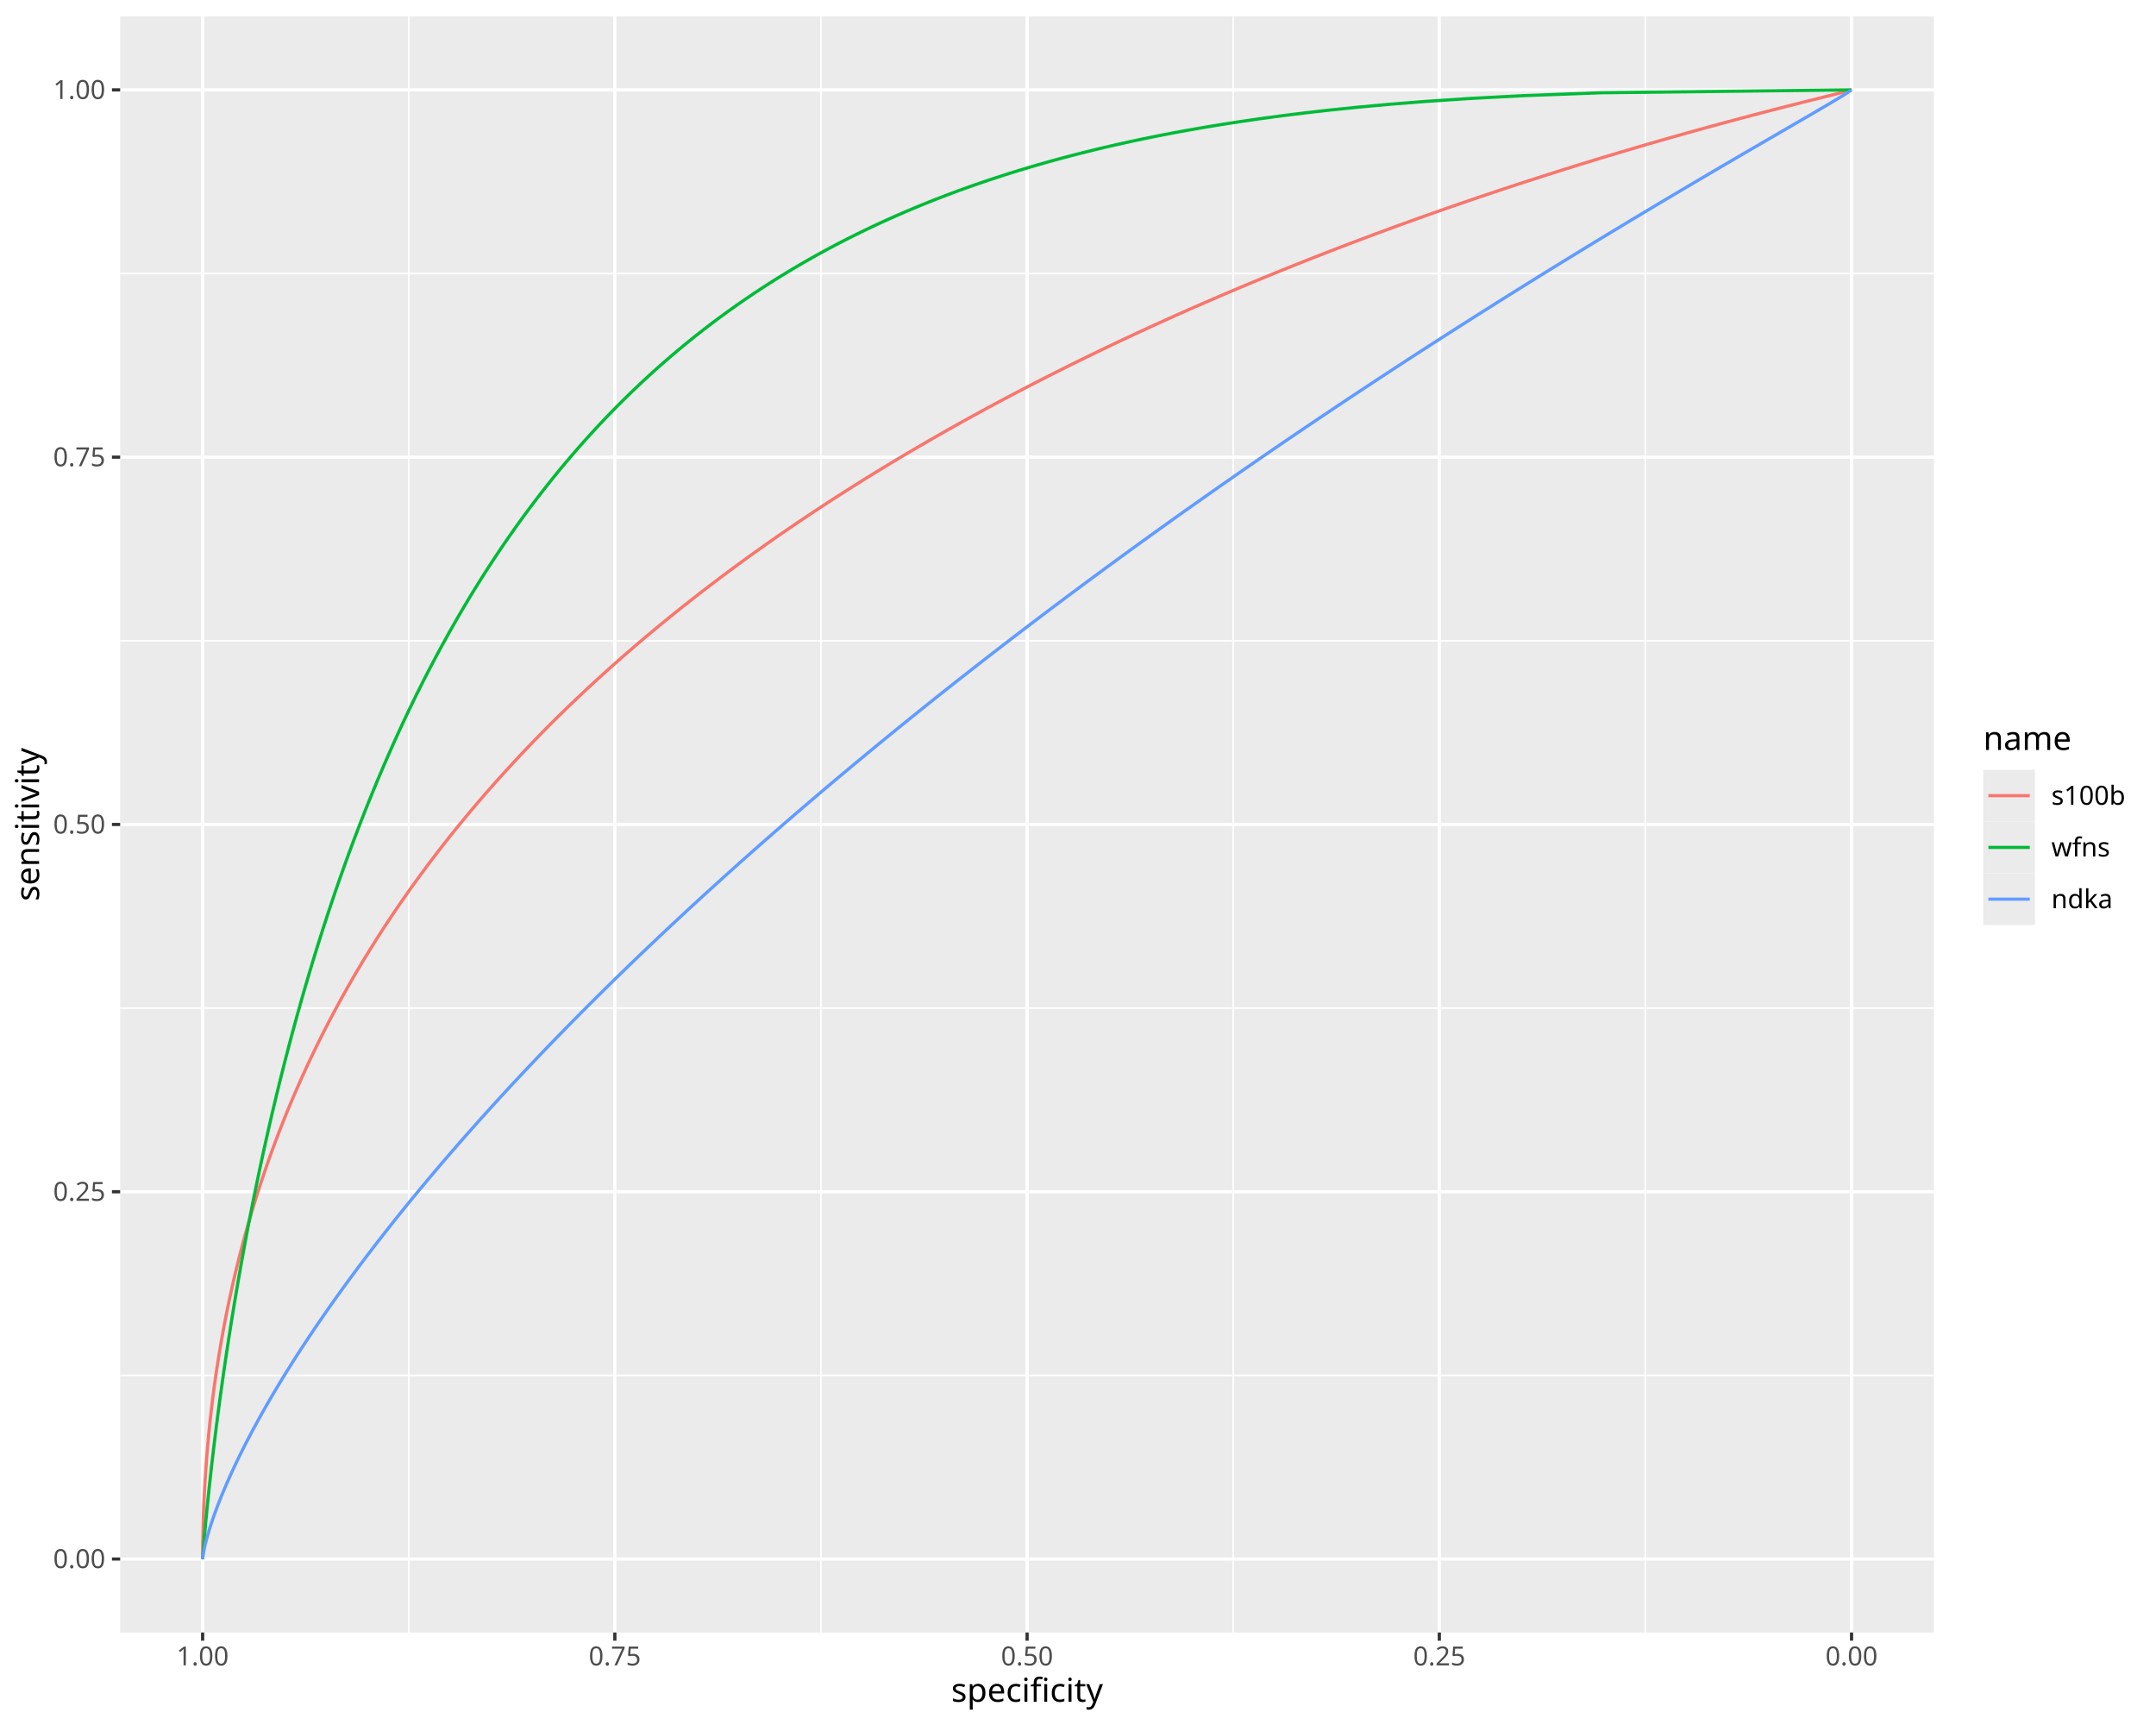
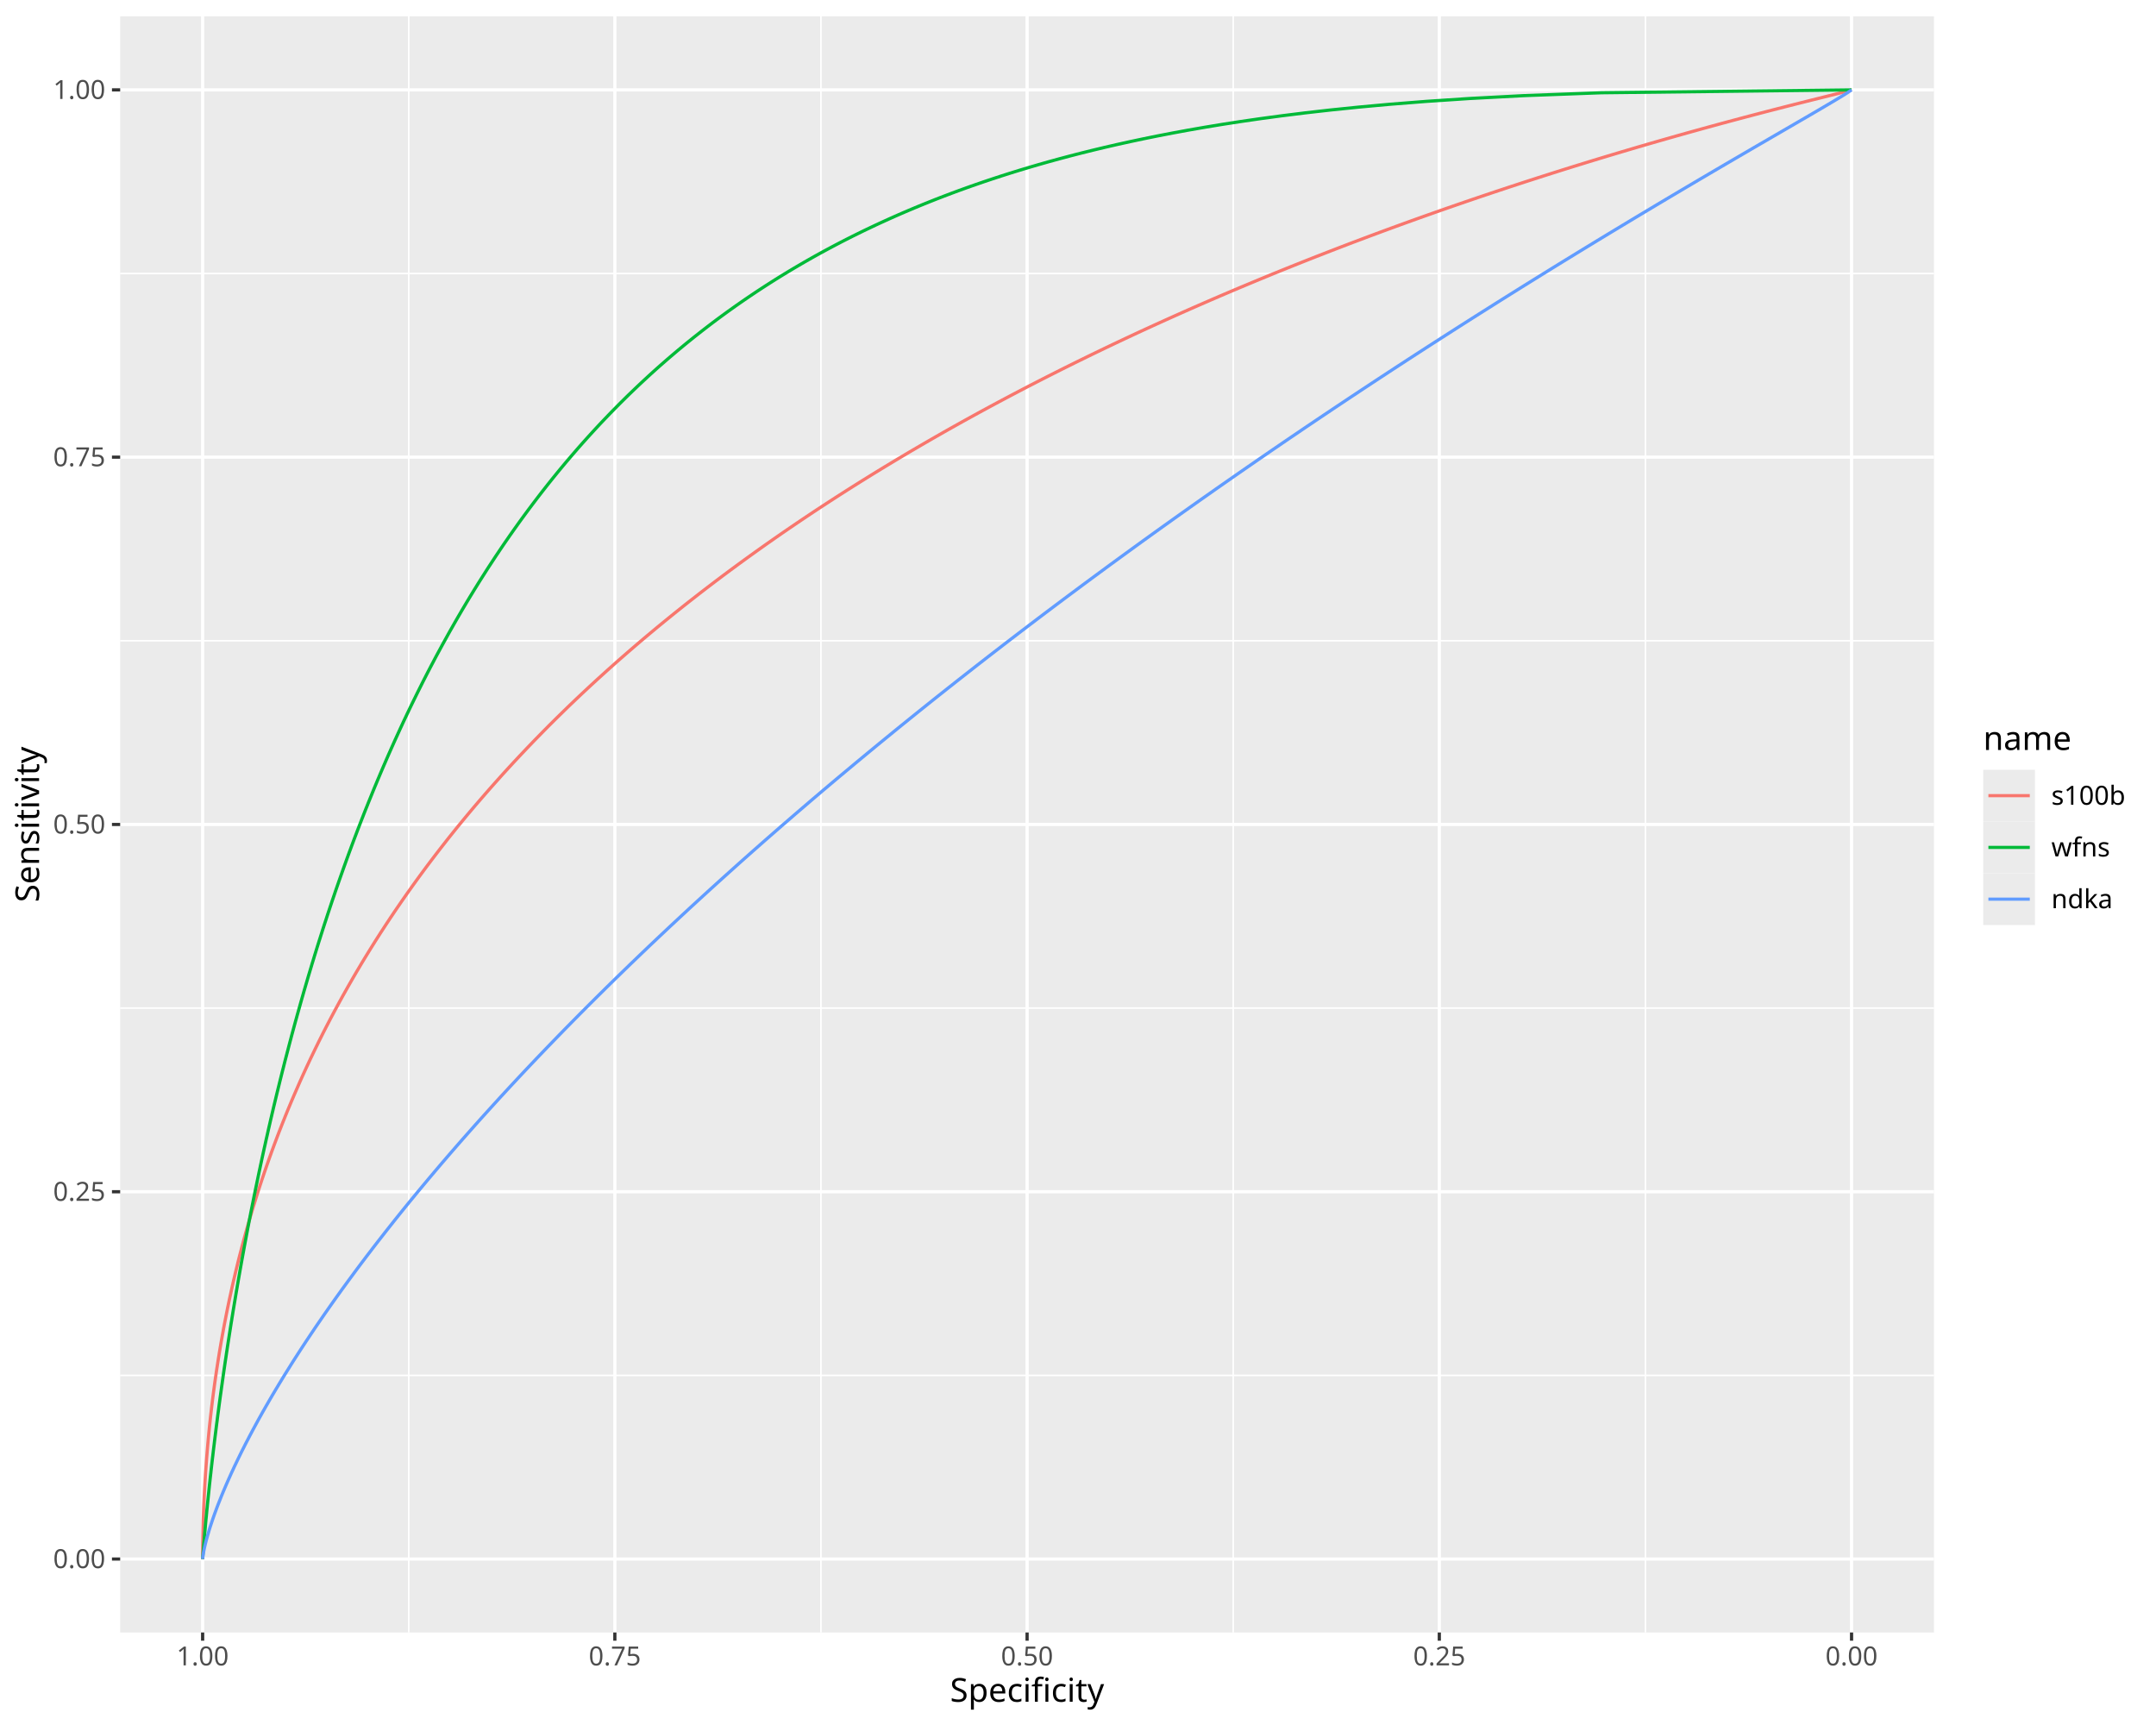
<svg xmlns="http://www.w3.org/2000/svg" class="svglite" data-engine-version="2.0" width="720.00pt" height="576.00pt" viewBox="0 0 720.00 576.00">
  <defs>
    <style type="text/css">
    .svglite line, .svglite polyline, .svglite polygon, .svglite path, .svglite rect, .svglite circle {
      fill: none;
      stroke: #000000;
      stroke-linecap: round;
      stroke-linejoin: round;
      stroke-miterlimit: 10.00;
    }
  </style>
  </defs>
  <rect width="100%" height="100%" style="stroke: none; fill: #FFFFFF;" />
  <defs>
    <clipPath id="cpMC4wMHw3MjAuMDB8MC4wMHw1NzYuMDA=">
      <rect x="0.00" y="0.00" width="720.00" height="576.00" />
    </clipPath>
  </defs>
  <g clip-path="url(#cpMC4wMHw3MjAuMDB8MC4wMHw1NzYuMDA=)">
    <rect x="0.00" y="0.00" width="720.00" height="576.00" style="stroke-width: 1.07; stroke: #FFFFFF; fill: #FFFFFF;" />
  </g>
  <defs>
    <clipPath id="cpNDAuMTN8NjQ1Ljg2fDUuNDh8NTQ1LjEx">
      <rect x="40.13" y="5.48" width="605.73" height="539.63" />
    </clipPath>
  </defs>
  <g clip-path="url(#cpNDAuMTN8NjQ1Ljg2fDUuNDh8NTQ1LjEx)">
    <rect x="40.13" y="5.48" width="605.73" height="539.63" style="stroke-width: 1.07; stroke: none; fill: #EBEBEB;" />
    <polyline points="40.13,459.26 645.86,459.26 " style="stroke-width: 0.53; stroke: #FFFFFF; stroke-linecap: butt;" />
    <polyline points="40.13,336.62 645.86,336.62 " style="stroke-width: 0.53; stroke: #FFFFFF; stroke-linecap: butt;" />
    <polyline points="40.13,213.97 645.86,213.97 " style="stroke-width: 0.53; stroke: #FFFFFF; stroke-linecap: butt;" />
    <polyline points="40.13,91.33 645.86,91.33 " style="stroke-width: 0.53; stroke: #FFFFFF; stroke-linecap: butt;" />
    <polyline points="549.50,545.11 549.50,5.48 " style="stroke-width: 0.53; stroke: #FFFFFF; stroke-linecap: butt;" />
    <polyline points="411.83,545.11 411.83,5.48 " style="stroke-width: 0.53; stroke: #FFFFFF; stroke-linecap: butt;" />
    <polyline points="274.16,545.11 274.16,5.48 " style="stroke-width: 0.53; stroke: #FFFFFF; stroke-linecap: butt;" />
    <polyline points="136.50,545.11 136.50,5.48 " style="stroke-width: 0.53; stroke: #FFFFFF; stroke-linecap: butt;" />
    <polyline points="40.13,520.58 645.86,520.58 " style="stroke-width: 1.07; stroke: #FFFFFF; stroke-linecap: butt;" />
    <polyline points="40.13,397.94 645.86,397.94 " style="stroke-width: 1.07; stroke: #FFFFFF; stroke-linecap: butt;" />
    <polyline points="40.13,275.30 645.86,275.30 " style="stroke-width: 1.07; stroke: #FFFFFF; stroke-linecap: butt;" />
    <polyline points="40.13,152.65 645.86,152.65 " style="stroke-width: 1.07; stroke: #FFFFFF; stroke-linecap: butt;" />
    <polyline points="40.13,30.01 645.86,30.01 " style="stroke-width: 1.07; stroke: #FFFFFF; stroke-linecap: butt;" />
    <polyline points="618.33,545.11 618.33,5.48 " style="stroke-width: 1.07; stroke: #FFFFFF; stroke-linecap: butt;" />
    <polyline points="480.66,545.11 480.66,5.48 " style="stroke-width: 1.07; stroke: #FFFFFF; stroke-linecap: butt;" />
    <polyline points="343.00,545.11 343.00,5.48 " style="stroke-width: 1.07; stroke: #FFFFFF; stroke-linecap: butt;" />
    <polyline points="205.33,545.11 205.33,5.48 " style="stroke-width: 1.07; stroke: #FFFFFF; stroke-linecap: butt;" />
    <polyline points="67.67,545.11 67.67,5.48 " style="stroke-width: 1.07; stroke: #FFFFFF; stroke-linecap: butt;" />
    <polyline points="67.67,520.58 67.67,520.58 67.67,519.62 67.67,518.66 67.68,517.70 67.69,516.74 67.70,515.78 67.71,514.82 67.73,513.86 67.75,512.90 67.77,511.94 67.79,510.98 67.81,510.02 67.84,509.06 67.86,508.10 67.89,507.14 67.93,506.18 67.96,505.22 68.00,504.26 68.03,503.30 68.07,502.34 68.12,501.38 68.16,500.42 68.21,499.46 68.26,498.50 68.31,497.54 68.36,496.58 68.41,495.62 68.47,494.66 68.53,493.70 68.59,492.74 68.65,491.78 68.72,490.82 68.79,489.86 68.86,488.90 68.93,487.94 69.00,486.98 69.08,486.02 69.16,485.06 69.24,484.10 69.32,483.14 69.40,482.18 69.49,481.22 69.58,480.26 69.67,479.30 69.76,478.34 69.86,477.38 69.95,476.42 70.05,475.46 70.16,474.50 70.26,473.54 70.37,472.58 70.48,471.62 70.59,470.66 70.70,469.70 70.82,468.74 70.93,467.78 71.05,466.82 71.18,465.86 71.30,464.90 71.43,463.94 71.56,462.98 71.69,462.02 71.82,461.06 71.96,460.10 72.10,459.14 72.24,458.18 72.38,457.22 72.53,456.26 72.68,455.30 72.83,454.34 72.98,453.38 73.14,452.42 73.29,451.46 73.45,450.50 73.62,449.54 73.78,448.58 73.95,447.62 74.12,446.66 74.29,445.70 74.47,444.74 74.64,443.78 74.82,442.82 75.00,441.86 75.19,440.90 75.38,439.94 75.57,438.98 75.76,438.02 75.95,437.06 76.15,436.10 76.35,435.14 76.55,434.18 76.76,433.22 76.97,432.26 77.18,431.30 77.39,430.34 77.60,429.38 77.82,428.42 78.04,427.46 78.27,426.50 78.49,425.54 78.72,424.58 78.95,423.62 79.19,422.66 79.42,421.70 79.66,420.74 79.90,419.78 80.15,418.82 80.40,417.86 80.65,416.90 80.90,415.94 81.16,414.98 81.41,414.02 81.68,413.06 81.94,412.10 82.21,411.14 82.48,410.18 82.75,409.22 83.02,408.26 83.30,407.30 83.58,406.34 83.87,405.38 84.15,404.42 84.44,403.46 84.73,402.50 85.03,401.54 85.33,400.58 85.63,399.62 85.93,398.66 86.24,397.70 86.55,396.74 86.86,395.78 87.18,394.82 87.49,393.86 87.82,392.90 88.14,391.94 88.47,390.98 88.80,390.02 89.13,389.06 89.47,388.10 89.81,387.14 90.15,386.18 90.50,385.22 90.84,384.26 91.20,383.30 91.55,382.34 91.91,381.38 92.27,380.42 92.63,379.46 93.00,378.50 93.37,377.54 93.75,376.58 94.12,375.62 94.50,374.66 94.89,373.70 95.27,372.74 95.66,371.78 96.05,370.82 96.45,369.86 96.85,368.90 97.25,367.94 97.66,366.98 98.07,366.02 98.48,365.06 98.90,364.10 99.32,363.14 99.74,362.18 100.16,361.22 100.59,360.26 101.02,359.30 101.46,358.34 101.90,357.38 102.34,356.42 102.79,355.46 103.24,354.50 103.69,353.54 104.15,352.58 104.61,351.62 105.07,350.66 105.54,349.70 106.01,348.74 106.48,347.78 106.96,346.82 107.44,345.86 107.92,344.90 108.41,343.94 108.90,342.98 109.40,342.02 109.90,341.06 110.40,340.10 110.91,339.14 111.42,338.18 111.93,337.22 112.45,336.26 112.97,335.30 113.49,334.34 114.02,333.38 114.55,332.42 115.09,331.46 115.63,330.50 116.17,329.54 116.72,328.58 117.27,327.62 117.82,326.66 118.38,325.70 118.94,324.74 119.51,323.78 120.08,322.82 120.65,321.86 121.23,320.90 121.81,319.94 122.40,318.98 122.99,318.02 123.58,317.06 124.18,316.10 124.78,315.14 125.38,314.18 125.99,313.22 126.61,312.26 127.22,311.30 127.85,310.34 128.47,309.38 129.10,308.42 129.74,307.46 130.37,306.50 131.02,305.54 131.66,304.58 132.31,303.62 132.97,302.66 133.63,301.70 134.29,300.74 134.96,299.78 135.63,298.82 136.30,297.86 136.99,296.90 137.67,295.94 138.36,294.98 139.05,294.02 139.75,293.06 140.45,292.10 141.16,291.14 141.87,290.18 142.58,289.22 143.30,288.26 144.03,287.30 144.76,286.34 145.49,285.38 146.23,284.42 146.97,283.46 147.72,282.50 148.47,281.54 149.22,280.58 149.98,279.62 150.75,278.66 151.52,277.70 152.29,276.74 153.07,275.78 153.86,274.82 154.65,273.86 155.44,272.90 156.24,271.94 157.04,270.98 157.85,270.02 158.66,269.06 159.48,268.10 160.30,267.14 161.13,266.18 161.96,265.22 162.80,264.26 163.64,263.30 164.49,262.34 165.34,261.38 166.20,260.42 167.06,259.46 167.92,258.50 168.80,257.54 169.67,256.58 170.56,255.62 171.44,254.66 172.34,253.70 173.24,252.74 174.14,251.78 175.05,250.82 175.96,249.86 176.88,248.90 177.80,247.94 178.73,246.98 179.67,246.02 180.61,245.06 181.56,244.09 182.51,243.13 183.46,242.17 184.43,241.21 185.39,240.25 186.37,239.29 187.35,238.33 188.33,237.37 189.32,236.41 190.31,235.45 191.32,234.49 192.32,233.53 193.34,232.57 194.35,231.61 195.38,230.65 196.41,229.69 197.44,228.73 198.49,227.77 199.53,226.81 200.59,225.85 201.65,224.89 202.71,223.93 203.78,222.97 204.86,222.01 205.94,221.05 207.03,220.09 208.13,219.13 209.23,218.17 210.34,217.21 211.45,216.25 212.57,215.29 213.70,214.33 214.83,213.37 215.97,212.41 217.11,211.45 218.27,210.49 219.42,209.53 220.59,208.57 221.76,207.61 222.94,206.65 224.12,205.69 225.31,204.73 226.51,203.77 227.71,202.81 228.92,201.85 230.14,200.89 231.37,199.93 232.60,198.97 233.83,198.01 235.08,197.05 236.33,196.09 237.59,195.13 238.85,194.17 240.13,193.21 241.40,192.25 242.69,191.29 243.98,190.33 245.29,189.37 246.59,188.41 247.91,187.45 249.23,186.49 250.56,185.53 251.90,184.57 253.24,183.61 254.59,182.65 255.95,181.69 257.32,180.73 258.69,179.77 260.07,178.81 261.46,177.85 262.86,176.89 264.27,175.93 265.68,174.97 267.10,174.01 268.53,173.05 269.96,172.09 271.41,171.13 272.86,170.17 274.32,169.21 275.79,168.25 277.27,167.29 278.75,166.33 280.24,165.37 281.75,164.41 283.25,163.45 284.77,162.49 286.30,161.53 287.83,160.57 289.38,159.61 290.93,158.65 292.49,157.69 294.06,156.73 295.64,155.77 297.23,154.81 298.82,153.85 300.43,152.89 302.04,151.93 303.66,150.97 305.30,150.01 306.94,149.05 308.59,148.09 310.25,147.13 311.92,146.17 313.60,145.21 315.28,144.25 316.98,143.29 318.69,142.33 320.41,141.37 322.13,140.41 323.87,139.45 325.62,138.49 327.37,137.53 329.14,136.57 330.92,135.61 332.70,134.65 334.50,133.69 336.31,132.73 338.13,131.77 339.96,130.81 341.79,129.85 343.64,128.89 345.51,127.93 347.38,126.97 349.26,126.01 351.15,125.05 353.06,124.09 354.97,123.13 356.90,122.17 358.84,121.21 360.79,120.25 362.75,119.29 364.72,118.33 366.71,117.37 368.70,116.41 370.71,115.45 372.73,114.49 374.76,113.53 376.81,112.57 378.86,111.61 380.93,110.65 383.02,109.69 385.11,108.73 387.22,107.77 389.34,106.81 391.47,105.85 393.62,104.89 395.78,103.93 397.95,102.97 400.14,102.01 402.34,101.05 404.55,100.09 406.78,99.13 409.02,98.17 411.28,97.21 413.55,96.25 415.84,95.29 418.14,94.33 420.45,93.37 422.78,92.41 425.12,91.45 427.48,90.49 429.86,89.53 432.25,88.57 434.66,87.61 437.08,86.65 439.52,85.69 441.98,84.73 444.45,83.77 446.94,82.81 449.44,81.85 451.96,80.89 454.51,79.93 457.06,78.97 459.64,78.01 462.23,77.05 464.84,76.09 467.47,75.13 470.12,74.17 472.79,73.21 475.48,72.25 478.19,71.29 480.91,70.33 483.66,69.37 486.43,68.41 489.21,67.45 492.02,66.49 494.85,65.53 497.71,64.57 500.58,63.61 503.48,62.65 506.40,61.69 509.34,60.73 512.31,59.77 515.30,58.81 518.31,57.85 521.35,56.89 524.41,55.93 527.51,54.97 530.62,54.01 533.77,53.05 536.94,52.09 540.14,51.13 543.37,50.17 546.62,49.21 549.91,48.25 553.23,47.29 556.58,46.33 559.96,45.37 563.37,44.41 566.82,43.45 570.30,42.49 573.82,41.53 577.37,40.57 580.96,39.61 584.58,38.65 588.25,37.69 591.95,36.73 595.69,35.77 599.47,34.81 603.28,33.85 607.13,32.89 610.98,31.93 614.81,30.97 618.33,30.01 618.33,30.01 " style="stroke-width: 1.07; stroke: #F8766D; stroke-linecap: butt;" />
    <polyline points="67.67,520.58 67.67,520.58 67.74,519.62 67.81,518.66 67.89,517.70 67.96,516.74 68.04,515.78 68.12,514.82 68.21,513.86 68.29,512.90 68.37,511.94 68.46,510.98 68.55,510.02 68.63,509.06 68.72,508.10 68.81,507.14 68.91,506.18 69.00,505.22 69.09,504.26 69.19,503.30 69.28,502.34 69.38,501.38 69.48,500.42 69.58,499.46 69.68,498.50 69.78,497.54 69.88,496.58 69.98,495.62 70.09,494.66 70.19,493.70 70.30,492.74 70.41,491.78 70.51,490.82 70.62,489.86 70.73,488.90 70.84,487.94 70.95,486.98 71.07,486.02 71.18,485.06 71.29,484.10 71.41,483.14 71.53,482.18 71.64,481.22 71.76,480.26 71.88,479.30 72.00,478.34 72.12,477.38 72.24,476.42 72.36,475.46 72.49,474.50 72.61,473.54 72.73,472.58 72.86,471.62 72.99,470.66 73.11,469.70 73.24,468.74 73.37,467.78 73.50,466.82 73.63,465.86 73.77,464.90 73.90,463.94 74.03,462.98 74.17,462.02 74.30,461.06 74.44,460.10 74.57,459.14 74.71,458.18 74.85,457.22 74.99,456.26 75.13,455.30 75.27,454.34 75.42,453.38 75.56,452.42 75.70,451.46 75.85,450.50 75.99,449.54 76.14,448.58 76.29,447.62 76.44,446.66 76.59,445.70 76.74,444.74 76.89,443.78 77.04,442.82 77.19,441.86 77.35,440.90 77.50,439.94 77.66,438.98 77.81,438.02 77.97,437.06 78.13,436.10 78.29,435.14 78.45,434.18 78.61,433.22 78.77,432.26 78.93,431.30 79.10,430.34 79.26,429.38 79.43,428.42 79.59,427.46 79.76,426.50 79.93,425.54 80.10,424.58 80.27,423.62 80.44,422.66 80.61,421.70 80.78,420.74 80.96,419.78 81.13,418.82 81.31,417.86 81.48,416.90 81.66,415.94 81.84,414.98 82.02,414.02 82.20,413.06 82.38,412.10 82.56,411.14 82.74,410.18 82.93,409.22 83.11,408.26 83.30,407.30 83.49,406.34 83.67,405.38 83.86,404.42 84.05,403.46 84.24,402.50 84.44,401.54 84.63,400.58 84.82,399.62 85.02,398.66 85.21,397.70 85.41,396.74 85.61,395.78 85.81,394.82 86.01,393.86 86.21,392.90 86.41,391.94 86.61,390.98 86.82,390.02 87.02,389.06 87.23,388.10 87.43,387.14 87.64,386.18 87.85,385.22 88.06,384.26 88.27,383.30 88.49,382.34 88.70,381.38 88.91,380.42 89.13,379.46 89.35,378.50 89.56,377.54 89.78,376.58 90.00,375.62 90.22,374.66 90.44,373.70 90.67,372.74 90.89,371.78 91.12,370.82 91.34,369.86 91.57,368.90 91.80,367.94 92.03,366.98 92.26,366.02 92.49,365.06 92.73,364.10 92.96,363.14 93.20,362.18 93.43,361.22 93.67,360.26 93.91,359.30 94.15,358.34 94.39,357.38 94.64,356.42 94.88,355.46 95.12,354.50 95.37,353.54 95.62,352.58 95.87,351.62 96.12,350.66 96.37,349.70 96.62,348.74 96.87,347.78 97.13,346.82 97.38,345.86 97.64,344.90 97.90,343.94 98.16,342.98 98.42,342.02 98.68,341.06 98.95,340.10 99.21,339.14 99.48,338.18 99.75,337.22 100.02,336.26 100.29,335.30 100.56,334.34 100.83,333.38 101.11,332.42 101.38,331.46 101.66,330.50 101.94,329.54 102.22,328.58 102.50,327.62 102.78,326.66 103.06,325.70 103.35,324.74 103.64,323.78 103.93,322.82 104.21,321.86 104.51,320.90 104.80,319.94 105.09,318.98 105.39,318.02 105.68,317.06 105.98,316.10 106.28,315.14 106.58,314.18 106.89,313.22 107.19,312.26 107.50,311.30 107.80,310.34 108.11,309.38 108.42,308.42 108.74,307.46 109.05,306.50 109.36,305.54 109.68,304.58 110.00,303.62 110.32,302.66 110.64,301.70 110.96,300.74 111.29,299.78 111.62,298.82 111.94,297.86 112.27,296.90 112.60,295.94 112.94,294.98 113.27,294.02 113.61,293.06 113.95,292.10 114.29,291.14 114.63,290.18 114.97,289.22 115.32,288.26 115.66,287.30 116.01,286.34 116.36,285.38 116.71,284.42 117.07,283.46 117.42,282.50 117.78,281.54 118.14,280.58 118.50,279.62 118.87,278.66 119.23,277.70 119.60,276.74 119.97,275.78 120.34,274.82 120.71,273.86 121.09,272.90 121.46,271.94 121.84,270.98 122.22,270.02 122.61,269.06 122.99,268.10 123.38,267.14 123.77,266.18 124.16,265.22 124.55,264.26 124.94,263.30 125.34,262.34 125.74,261.38 126.14,260.42 126.55,259.46 126.95,258.50 127.36,257.54 127.77,256.58 128.18,255.62 128.60,254.66 129.01,253.70 129.43,252.74 129.85,251.78 130.28,250.82 130.70,249.86 131.13,248.90 131.56,247.94 131.99,246.98 132.43,246.02 132.87,245.06 133.31,244.09 133.75,243.13 134.20,242.17 134.64,241.21 135.09,240.25 135.55,239.29 136.00,238.33 136.46,237.37 136.92,236.41 137.38,235.45 137.85,234.49 138.32,233.53 138.79,232.57 139.26,231.61 139.74,230.65 140.22,229.69 140.70,228.73 141.18,227.77 141.67,226.81 142.16,225.85 142.65,224.89 143.15,223.93 143.65,222.97 144.15,222.01 144.66,221.05 145.16,220.09 145.67,219.13 146.19,218.17 146.71,217.21 147.23,216.25 147.75,215.29 148.28,214.33 148.81,213.37 149.34,212.41 149.87,211.45 150.41,210.49 150.96,209.53 151.50,208.57 152.05,207.61 152.60,206.65 153.16,205.69 153.72,204.73 154.28,203.77 154.85,202.81 155.42,201.85 155.99,200.89 156.57,199.93 157.15,198.97 157.74,198.01 158.32,197.05 158.92,196.09 159.51,195.13 160.11,194.17 160.72,193.21 161.33,192.25 161.94,191.29 162.55,190.33 163.17,189.37 163.80,188.41 164.43,187.45 165.06,186.49 165.69,185.53 166.34,184.57 166.98,183.61 167.63,182.65 168.28,181.69 168.94,180.73 169.61,179.77 170.27,178.81 170.95,177.85 171.62,176.89 172.31,175.93 172.99,174.97 173.68,174.01 174.38,173.05 175.08,172.09 175.79,171.13 176.50,170.17 177.22,169.21 177.94,168.25 178.67,167.29 179.40,166.33 180.14,165.37 180.88,164.41 181.63,163.45 182.38,162.49 183.14,161.53 183.91,160.57 184.68,159.61 185.46,158.65 186.24,157.69 187.03,156.73 187.83,155.77 188.63,154.81 189.44,153.85 190.26,152.89 191.08,151.93 191.91,150.97 192.74,150.01 193.58,149.05 194.43,148.09 195.29,147.13 196.15,146.17 197.02,145.21 197.90,144.25 198.78,143.29 199.67,142.33 200.57,141.37 201.48,140.41 202.40,139.45 203.32,138.49 204.25,137.53 205.19,136.57 206.14,135.61 207.09,134.65 208.06,133.69 209.03,132.73 210.01,131.77 211.01,130.81 212.01,129.85 213.02,128.89 214.04,127.93 215.07,126.97 216.11,126.01 217.15,125.05 218.21,124.09 219.28,123.13 220.36,122.17 221.46,121.21 222.56,120.25 223.67,119.29 224.80,118.33 225.93,117.37 227.08,116.41 228.24,115.45 229.41,114.49 230.60,113.53 231.79,112.57 233.01,111.61 234.23,110.65 235.47,109.69 236.72,108.73 237.98,107.77 239.26,106.81 240.56,105.85 241.87,104.89 243.19,103.93 244.54,102.97 245.89,102.01 247.27,101.05 248.66,100.09 250.07,99.13 251.49,98.17 252.93,97.21 254.40,96.25 255.88,95.29 257.38,94.33 258.90,93.37 260.44,92.41 262.01,91.45 263.59,90.49 265.20,89.53 266.83,88.57 268.48,87.61 270.16,86.65 271.86,85.69 273.59,84.73 275.35,83.77 277.13,82.81 278.94,81.85 280.78,80.89 282.65,79.93 284.55,78.97 286.49,78.01 288.45,77.05 290.46,76.09 292.49,75.13 294.57,74.17 296.68,73.21 298.83,72.25 301.02,71.29 303.26,70.33 305.54,69.37 307.87,68.41 310.25,67.45 312.67,66.49 315.15,65.53 317.69,64.57 320.28,63.61 322.94,62.65 325.66,61.69 328.45,60.73 331.31,59.77 334.24,58.81 337.25,57.85 340.35,56.89 343.54,55.93 346.82,54.97 350.20,54.01 353.69,53.05 357.30,52.09 361.03,51.13 364.89,50.17 368.90,49.21 373.07,48.25 377.41,47.29 381.94,46.33 386.67,45.37 391.63,44.41 396.85,43.45 402.35,42.49 408.18,41.53 414.38,40.57 421.00,39.61 428.13,38.65 435.86,37.69 444.31,36.73 453.67,35.77 464.20,34.81 476.32,33.85 490.75,32.89 508.94,31.93 534.81,30.97 618.33,30.01 618.33,30.01 " style="stroke-width: 1.07; stroke: #00BA38; stroke-linecap: butt;" />
    <polyline points="67.67,520.58 67.67,520.58 67.77,519.62 67.92,518.66 68.10,517.70 68.30,516.74 68.52,515.78 68.76,514.82 69.01,513.86 69.28,512.90 69.56,511.94 69.84,510.98 70.14,510.02 70.45,509.06 70.77,508.10 71.09,507.14 71.43,506.18 71.77,505.22 72.13,504.26 72.48,503.30 72.85,502.34 73.23,501.38 73.61,500.42 73.99,499.46 74.39,498.50 74.79,497.54 75.20,496.58 75.61,495.62 76.03,494.66 76.46,493.70 76.89,492.74 77.32,491.78 77.77,490.82 78.21,489.86 78.67,488.90 79.13,487.94 79.59,486.98 80.06,486.02 80.53,485.06 81.01,484.10 81.50,483.14 81.98,482.18 82.48,481.22 82.98,480.26 83.48,479.30 83.99,478.34 84.50,477.38 85.02,476.42 85.54,475.46 86.06,474.50 86.59,473.54 87.13,472.58 87.66,471.62 88.21,470.66 88.75,469.70 89.31,468.74 89.86,467.78 90.42,466.82 90.98,465.86 91.55,464.90 92.12,463.94 92.70,462.98 93.27,462.02 93.86,461.06 94.44,460.10 95.03,459.14 95.63,458.18 96.23,457.22 96.83,456.26 97.43,455.30 98.04,454.34 98.65,453.38 99.27,452.42 99.89,451.46 100.51,450.50 101.14,449.54 101.77,448.58 102.40,447.62 103.04,446.66 103.68,445.70 104.33,444.74 104.97,443.78 105.62,442.82 106.28,441.86 106.94,440.90 107.60,439.94 108.26,438.98 108.93,438.02 109.60,437.06 110.27,436.10 110.95,435.14 111.63,434.18 112.31,433.22 113.00,432.26 113.69,431.30 114.38,430.34 115.08,429.38 115.78,428.42 116.48,427.46 117.19,426.50 117.90,425.54 118.61,424.58 119.32,423.62 120.04,422.66 120.76,421.70 121.49,420.74 122.21,419.78 122.94,418.82 123.68,417.86 124.41,416.90 125.15,415.94 125.89,414.98 126.64,414.02 127.39,413.06 128.14,412.10 128.89,411.14 129.65,410.18 130.41,409.22 131.17,408.26 131.93,407.30 132.70,406.34 133.47,405.38 134.25,404.42 135.02,403.46 135.80,402.50 136.58,401.54 137.37,400.58 138.16,399.62 138.95,398.66 139.74,397.70 140.54,396.74 141.34,395.78 142.14,394.82 142.94,393.86 143.75,392.90 144.56,391.94 145.37,390.98 146.19,390.02 147.00,389.06 147.82,388.10 148.65,387.14 149.47,386.18 150.30,385.22 151.13,384.26 151.97,383.30 152.80,382.34 153.64,381.38 154.48,380.42 155.33,379.46 156.18,378.50 157.03,377.54 157.88,376.58 158.73,375.62 159.59,374.66 160.45,373.70 161.31,372.74 162.18,371.78 163.05,370.82 163.92,369.86 164.79,368.90 165.67,367.94 166.54,366.98 167.42,366.02 168.31,365.06 169.19,364.10 170.08,363.14 170.97,362.18 171.87,361.22 172.76,360.26 173.66,359.30 174.56,358.34 175.46,357.38 176.37,356.42 177.28,355.46 178.19,354.50 179.10,353.54 180.02,352.58 180.94,351.62 181.86,350.66 182.78,349.70 183.71,348.74 184.64,347.78 185.57,346.82 186.50,345.86 187.44,344.90 188.37,343.94 189.31,342.98 190.26,342.02 191.20,341.06 192.15,340.10 193.10,339.14 194.05,338.18 195.01,337.22 195.96,336.26 196.92,335.30 197.89,334.34 198.85,333.38 199.82,332.42 200.79,331.46 201.76,330.50 202.73,329.54 203.71,328.58 204.69,327.62 205.67,326.66 206.66,325.70 207.64,324.74 208.63,323.78 209.62,322.82 210.61,321.86 211.61,320.90 212.61,319.94 213.61,318.98 214.61,318.02 215.62,317.06 216.62,316.10 217.63,315.14 218.65,314.18 219.66,313.22 220.68,312.26 221.70,311.30 222.72,310.34 223.74,309.38 224.77,308.42 225.80,307.46 226.83,306.50 227.86,305.54 228.90,304.58 229.93,303.62 230.97,302.66 232.02,301.70 233.06,300.74 234.11,299.78 235.16,298.82 236.21,297.86 237.26,296.90 238.32,295.94 239.38,294.98 240.44,294.02 241.50,293.06 242.57,292.10 243.64,291.14 244.71,290.18 245.78,289.22 246.85,288.26 247.93,287.30 249.01,286.34 250.09,285.38 251.17,284.42 252.26,283.46 253.35,282.50 254.44,281.54 255.53,280.58 256.63,279.62 257.73,278.66 258.83,277.70 259.93,276.74 261.03,275.78 262.14,274.82 263.25,273.86 264.36,272.90 265.47,271.94 266.59,270.98 267.71,270.02 268.83,269.06 269.95,268.10 271.07,267.14 272.20,266.18 273.33,265.22 274.46,264.26 275.60,263.30 276.73,262.34 277.87,261.38 279.01,260.42 280.15,259.46 281.30,258.50 282.45,257.54 283.60,256.58 284.75,255.62 285.90,254.66 287.06,253.70 288.22,252.74 289.38,251.78 290.54,250.82 291.71,249.86 292.87,248.90 294.04,247.94 295.22,246.98 296.39,246.02 297.57,245.06 298.75,244.09 299.93,243.13 301.11,242.17 302.30,241.21 303.49,240.25 304.68,239.29 305.87,238.33 307.06,237.37 308.26,236.41 309.46,235.45 310.66,234.49 311.86,233.53 313.07,232.57 314.28,231.61 315.49,230.65 316.70,229.69 317.92,228.73 319.13,227.77 320.35,226.81 321.58,225.85 322.80,224.89 324.03,223.93 325.25,222.97 326.48,222.01 327.72,221.05 328.95,220.09 330.19,219.13 331.43,218.17 332.67,217.21 333.92,216.25 335.16,215.29 336.41,214.33 337.66,213.37 338.92,212.41 340.17,211.45 341.43,210.49 342.69,209.53 343.95,208.57 345.22,207.61 346.48,206.65 347.75,205.69 349.02,204.73 350.30,203.77 351.57,202.81 352.85,201.85 354.13,200.89 355.41,199.93 356.70,198.97 357.99,198.01 359.28,197.05 360.57,196.09 361.86,195.13 363.16,194.17 364.46,193.21 365.76,192.25 367.06,191.29 368.37,190.33 369.67,189.37 370.98,188.41 372.30,187.45 373.61,186.49 374.93,185.53 376.25,184.57 377.57,183.61 378.89,182.65 380.22,181.69 381.54,180.73 382.88,179.77 384.21,178.81 385.54,177.85 386.88,176.89 388.22,175.93 389.56,174.97 390.91,174.01 392.25,173.05 393.60,172.09 394.95,171.13 396.31,170.17 397.66,169.21 399.02,168.25 400.38,167.29 401.74,166.33 403.11,165.37 404.48,164.41 405.84,163.45 407.22,162.49 408.59,161.53 409.97,160.57 411.35,159.61 412.73,158.65 414.11,157.69 415.50,156.73 416.88,155.77 418.28,154.81 419.67,153.85 421.06,152.89 422.46,151.93 423.86,150.97 425.26,150.01 426.67,149.05 428.07,148.09 429.48,147.13 430.89,146.17 432.31,145.21 433.73,144.25 435.14,143.29 436.56,142.33 437.99,141.37 439.41,140.41 440.84,139.45 442.27,138.49 443.71,137.53 445.14,136.57 446.58,135.61 448.02,134.65 449.46,133.69 450.90,132.73 452.35,131.77 453.80,130.81 455.25,129.85 456.71,128.89 458.16,127.93 459.62,126.97 461.08,126.01 462.55,125.05 464.01,124.09 465.48,123.13 466.95,122.17 468.43,121.21 469.90,120.25 471.38,119.29 472.86,118.33 474.35,117.37 475.83,116.41 477.32,115.45 478.81,114.49 480.30,113.53 481.80,112.57 483.30,111.61 484.80,110.65 486.30,109.69 487.80,108.73 489.31,107.77 490.82,106.81 492.33,105.85 493.85,104.89 495.37,103.93 496.89,102.97 498.41,102.01 499.93,101.05 501.46,100.09 502.99,99.13 504.52,98.17 506.06,97.21 507.59,96.25 509.13,95.29 510.68,94.33 512.22,93.37 513.77,92.41 515.32,91.45 516.87,90.49 518.42,89.53 519.98,88.57 521.54,87.61 523.10,86.65 524.67,85.69 526.23,84.73 527.80,83.77 529.37,82.81 530.95,81.85 532.52,80.89 534.10,79.93 535.69,78.97 537.27,78.01 538.86,77.05 540.45,76.09 542.04,75.13 543.63,74.17 545.23,73.21 546.83,72.25 548.43,71.29 550.03,70.33 551.64,69.37 553.24,68.41 554.86,67.45 556.47,66.49 558.08,65.53 559.70,64.57 561.32,63.61 562.94,62.65 564.57,61.69 566.20,60.73 567.82,59.77 569.46,58.81 571.09,57.85 572.72,56.89 574.36,55.93 576.00,54.97 577.64,54.01 579.28,53.05 580.93,52.09 582.58,51.13 584.22,50.17 585.87,49.21 587.52,48.25 589.18,47.29 590.83,46.33 592.48,45.37 594.14,44.41 595.79,43.45 597.45,42.49 599.10,41.53 600.75,40.57 602.41,39.61 604.06,38.65 605.70,37.69 607.35,36.73 608.98,35.77 610.61,34.81 612.23,33.85 613.83,32.89 615.41,31.93 616.94,30.97 618.33,30.01 618.33,30.01 " style="stroke-width: 1.07; stroke: #619CFF; stroke-linecap: butt;" />
  </g>
  <g clip-path="url(#cpMC4wMHw3MjAuMDB8MC4wMHw1NzYuMDA=)">
    <text x="35.20" y="523.61" text-anchor="end" style="font-size: 8.80px; fill: #4D4D4D; font-family: sans;" textLength="17.13px" lengthAdjust="spacingAndGlyphs">0.00</text>
    <text x="35.20" y="400.97" text-anchor="end" style="font-size: 8.80px; fill: #4D4D4D; font-family: sans;" textLength="17.13px" lengthAdjust="spacingAndGlyphs">0.25</text>
    <text x="35.20" y="278.32" text-anchor="end" style="font-size: 8.80px; fill: #4D4D4D; font-family: sans;" textLength="17.13px" lengthAdjust="spacingAndGlyphs">0.50</text>
    <text x="35.20" y="155.68" text-anchor="end" style="font-size: 8.80px; fill: #4D4D4D; font-family: sans;" textLength="17.13px" lengthAdjust="spacingAndGlyphs">0.75</text>
    <text x="35.20" y="33.04" text-anchor="end" style="font-size: 8.80px; fill: #4D4D4D; font-family: sans;" textLength="17.13px" lengthAdjust="spacingAndGlyphs">1.00</text>
    <polyline points="37.39,520.58 40.13,520.58 " style="stroke-width: 1.07; stroke: #333333; stroke-linecap: butt;" />
    <polyline points="37.39,397.94 40.13,397.94 " style="stroke-width: 1.07; stroke: #333333; stroke-linecap: butt;" />
    <polyline points="37.39,275.30 40.13,275.30 " style="stroke-width: 1.07; stroke: #333333; stroke-linecap: butt;" />
    <polyline points="37.39,152.65 40.13,152.65 " style="stroke-width: 1.07; stroke: #333333; stroke-linecap: butt;" />
    <polyline points="37.39,30.01 40.13,30.01 " style="stroke-width: 1.07; stroke: #333333; stroke-linecap: butt;" />
    <polyline points="618.33,547.85 618.33,545.11 " style="stroke-width: 1.07; stroke: #333333; stroke-linecap: butt;" />
    <polyline points="480.66,547.85 480.66,545.11 " style="stroke-width: 1.07; stroke: #333333; stroke-linecap: butt;" />
    <polyline points="343.00,547.85 343.00,545.11 " style="stroke-width: 1.07; stroke: #333333; stroke-linecap: butt;" />
    <polyline points="205.33,547.85 205.33,545.11 " style="stroke-width: 1.07; stroke: #333333; stroke-linecap: butt;" />
    <polyline points="67.67,547.85 67.67,545.11 " style="stroke-width: 1.07; stroke: #333333; stroke-linecap: butt;" />
    <text x="618.33" y="556.10" text-anchor="middle" style="font-size: 8.80px; fill: #4D4D4D; font-family: sans;" textLength="17.13px" lengthAdjust="spacingAndGlyphs">0.00</text>
    <text x="480.66" y="556.10" text-anchor="middle" style="font-size: 8.80px; fill: #4D4D4D; font-family: sans;" textLength="17.13px" lengthAdjust="spacingAndGlyphs">0.25</text>
    <text x="343.00" y="556.10" text-anchor="middle" style="font-size: 8.80px; fill: #4D4D4D; font-family: sans;" textLength="17.13px" lengthAdjust="spacingAndGlyphs">0.50</text>
    <text x="205.33" y="556.10" text-anchor="middle" style="font-size: 8.80px; fill: #4D4D4D; font-family: sans;" textLength="17.13px" lengthAdjust="spacingAndGlyphs">0.75</text>
    <text x="67.67" y="556.10" text-anchor="middle" style="font-size: 8.80px; fill: #4D4D4D; font-family: sans;" textLength="17.13px" lengthAdjust="spacingAndGlyphs">1.00</text>
-     <text x="343.00" y="568.24" text-anchor="middle" style="font-size: 11.00px; font-family: sans;" textLength="47.69px" lengthAdjust="spacingAndGlyphs">specificity</text>
-     <text transform="translate(13.05,275.30) rotate(-90)" text-anchor="middle" style="font-size: 11.00px; font-family: sans;" textLength="47.69px" lengthAdjust="spacingAndGlyphs">sensitivity</text>
+     <text x="343.00" y="568.24" text-anchor="middle" style="font-size: 11.00px; font-family: sans;" textLength="49.53px" lengthAdjust="spacingAndGlyphs">Specificity</text>
+     <text transform="translate(13.05,275.30) rotate(-90)" text-anchor="middle" style="font-size: 11.00px; font-family: sans;" textLength="49.53px" lengthAdjust="spacingAndGlyphs">Sensitivity</text>
    <rect x="656.82" y="236.23" width="57.70" height="78.13" style="stroke-width: 1.07; stroke: none; fill: #FFFFFF;" />
    <text x="662.30" y="250.42" style="font-size: 11.00px; font-family: sans;" textLength="27.52px" lengthAdjust="spacingAndGlyphs">name</text>
    <rect x="662.30" y="257.04" width="17.28" height="17.28" style="stroke-width: 1.07; stroke: none; fill: #EBEBEB;" />
    <line x1="664.03" y1="265.68" x2="677.85" y2="265.68" style="stroke-width: 1.07; stroke: #F8766D; stroke-linecap: butt;" />
    <rect x="662.30" y="274.32" width="17.28" height="17.28" style="stroke-width: 1.07; stroke: none; fill: #EBEBEB;" />
    <line x1="664.03" y1="282.96" x2="677.85" y2="282.96" style="stroke-width: 1.07; stroke: #00BA38; stroke-linecap: butt;" />
    <rect x="662.30" y="291.60" width="17.28" height="17.28" style="stroke-width: 1.07; stroke: none; fill: #EBEBEB;" />
    <line x1="664.03" y1="300.24" x2="677.85" y2="300.24" style="stroke-width: 1.07; stroke: #619CFF; stroke-linecap: butt;" />
    <text x="685.06" y="268.71" style="font-size: 8.80px; font-family: sans;" textLength="23.98px" lengthAdjust="spacingAndGlyphs">s100b</text>
    <text x="685.06" y="285.99" style="font-size: 8.80px; font-family: sans;" textLength="18.10px" lengthAdjust="spacingAndGlyphs">wfns</text>
    <text x="685.06" y="303.27" style="font-size: 8.80px; font-family: sans;" textLength="19.09px" lengthAdjust="spacingAndGlyphs">ndka</text>
  </g>
</svg>
